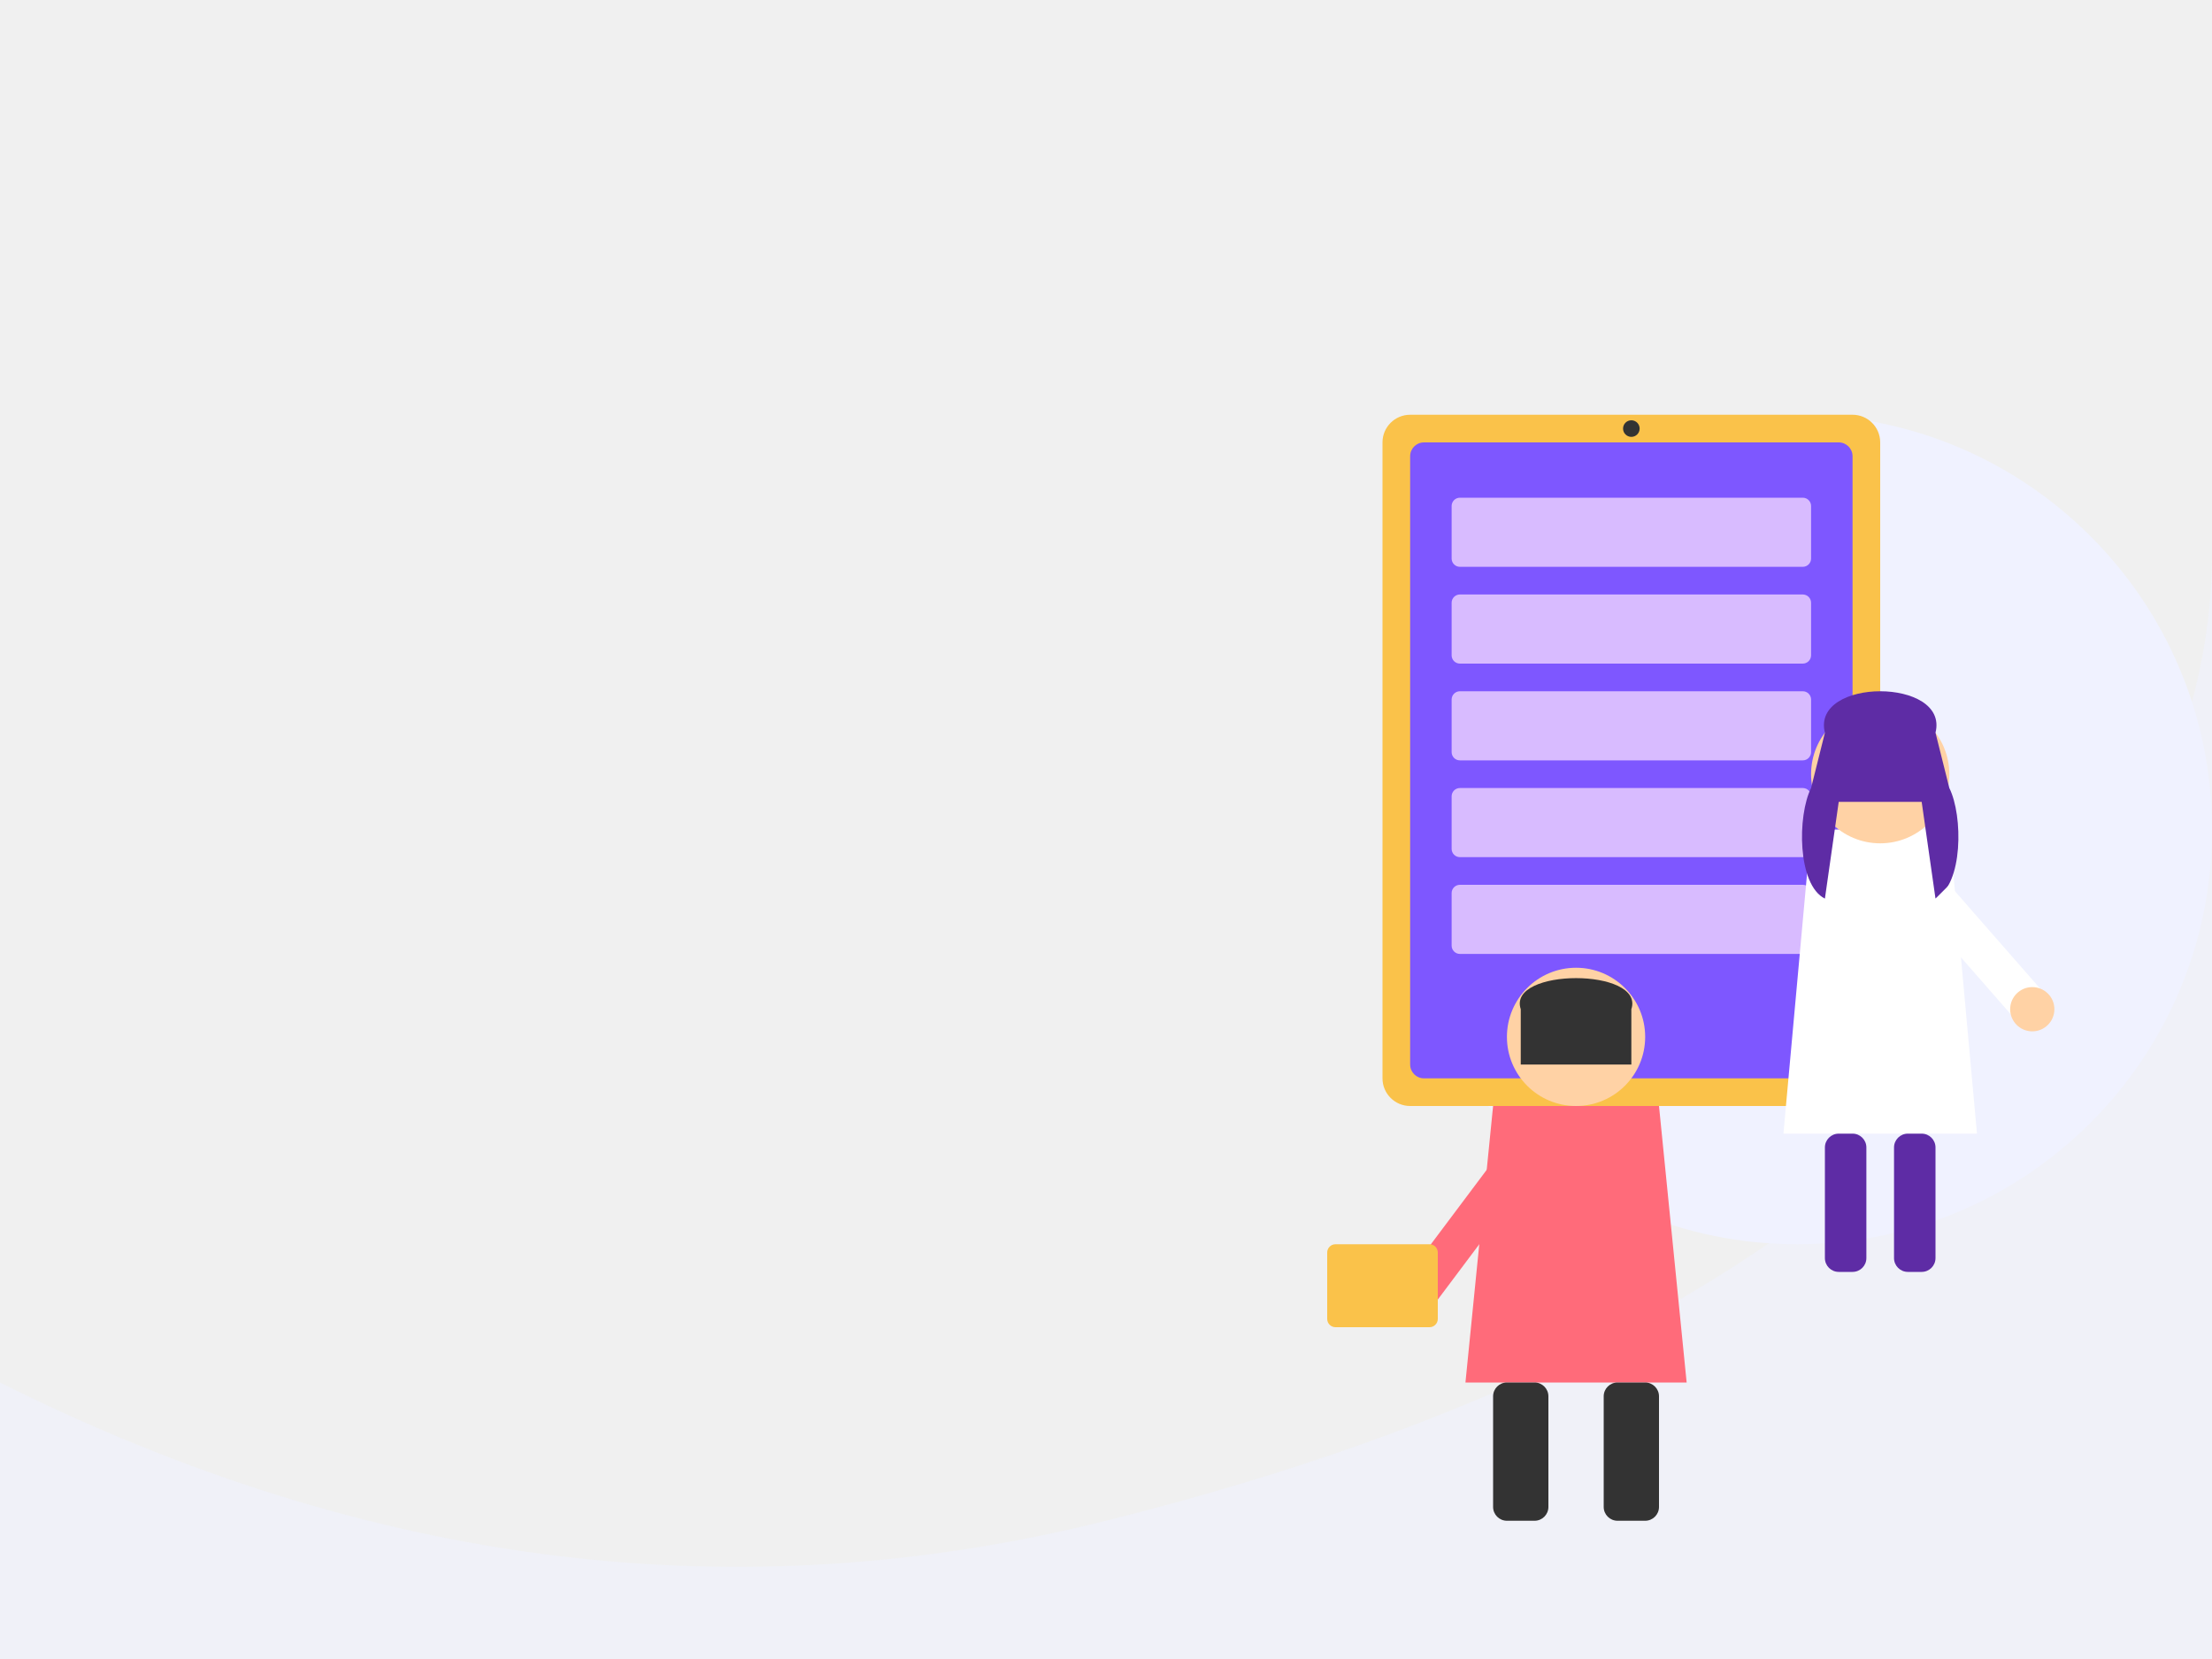
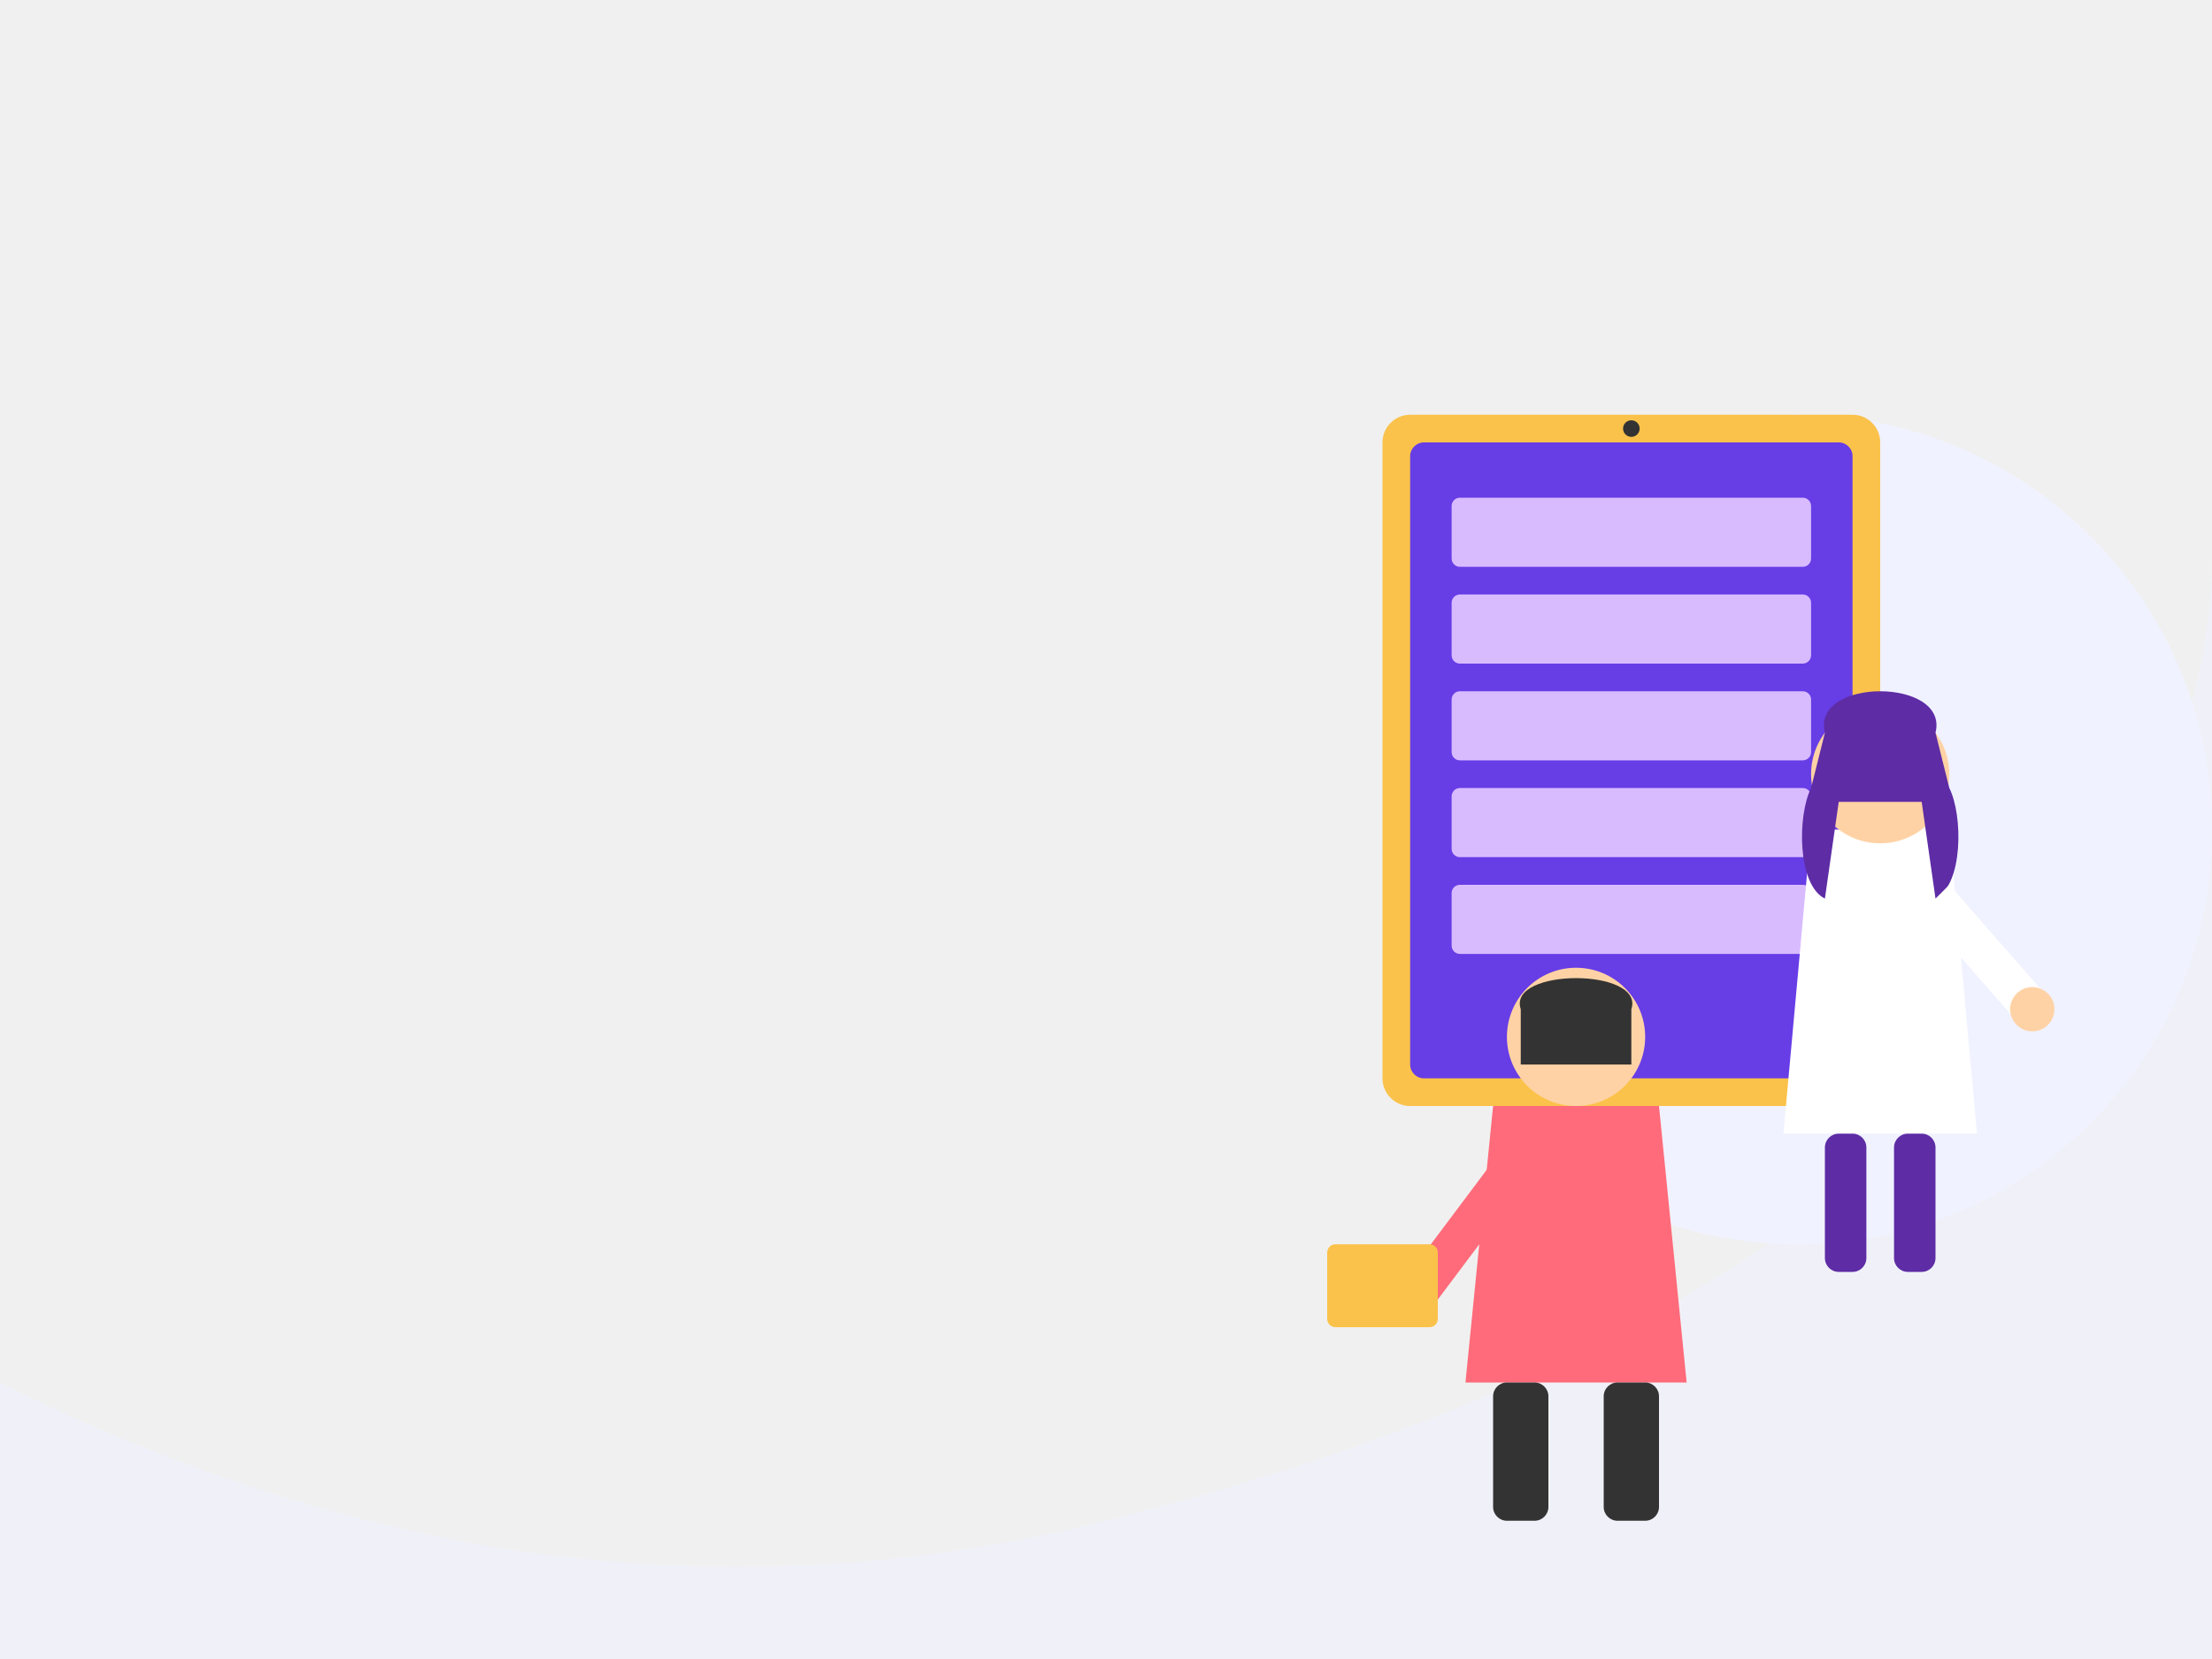
<svg xmlns="http://www.w3.org/2000/svg" viewBox="0 0 800 600">
  <path d="M400,550 Q600,500 700,400 T800,200 L800,600 L0,600 L0,500 Q200,600 400,550" fill="#f0f2ff" opacity="0.5" />
  <circle cx="650" cy="300" r="150" fill="#f0f2ff" />
  <rect x="500" y="150" width="180" height="250" rx="10" ry="10" fill="#fac24a" />
-   <rect x="510" y="160" width="160" height="230" rx="5" ry="5" fill="#7e57ff" />
+   <rect x="510" y="160" width="160" height="230" rx="5" ry="5" fill="#673DE6" />
  <circle cx="590" cy="155" r="3" fill="#333" />
  <rect x="525" y="180" width="130" height="25" rx="3" ry="3" fill="#d8bbff" />
  <rect x="525" y="215" width="130" height="25" rx="3" ry="3" fill="#d8bbff" />
  <rect x="525" y="250" width="130" height="25" rx="3" ry="3" fill="#d8bbff" />
  <rect x="525" y="285" width="130" height="25" rx="3" ry="3" fill="#d8bbff" />
  <rect x="525" y="320" width="130" height="25" rx="3" ry="3" fill="#d8bbff" />
  <g transform="translate(570, 450)">
    <path d="M-30,-50 L-40,50 L40,50 L30,-50 Z" fill="#ff6b7a" />
    <circle cx="0" cy="-75" r="25" fill="#ffd2a5" />
    <path d="M-20,-85 C-25,-100 25,-100 20,-85 L20,-65 L-20,-65 Z" fill="#333" />
    <path d="M-30,-30 L-60,10 L-50,20 L-20,-20 Z" fill="#ff6b7a" />
    <rect x="-90" y="0" width="40" height="30" rx="3" ry="3" fill="#fac24a" />
    <rect x="-30" y="50" width="20" height="50" rx="5" ry="5" fill="#333" />
    <rect x="10" y="50" width="20" height="50" rx="5" ry="5" fill="#333" />
  </g>
  <g transform="translate(680, 410)">
    <path d="M-25,-110 L-35,0 L35,0 L25,-110 Z" fill="#ffffff" />
    <circle cx="0" cy="-130" r="25" fill="#ffd2a5" />
    <path d="M-20,-145 C-25,-165 25,-165 20,-145 L25,-125 C30,-115 30,-90 20,-85 L15,-120 L-15,-120 L-20,-85 C-30,-90 -30,-115 -25,-125 Z" fill="#5e2ca5" />
    <path d="M25,-90 L60,-50 L50,-40 L15,-80 Z" fill="#ffffff" />
    <circle cx="55" cy="-45" r="8" fill="#ffd2a5" />
    <rect x="-20" y="0" width="15" height="50" rx="5" ry="5" fill="#5e2ca5" />
    <rect x="5" y="0" width="15" height="50" rx="5" ry="5" fill="#5e2ca5" />
  </g>
</svg>
